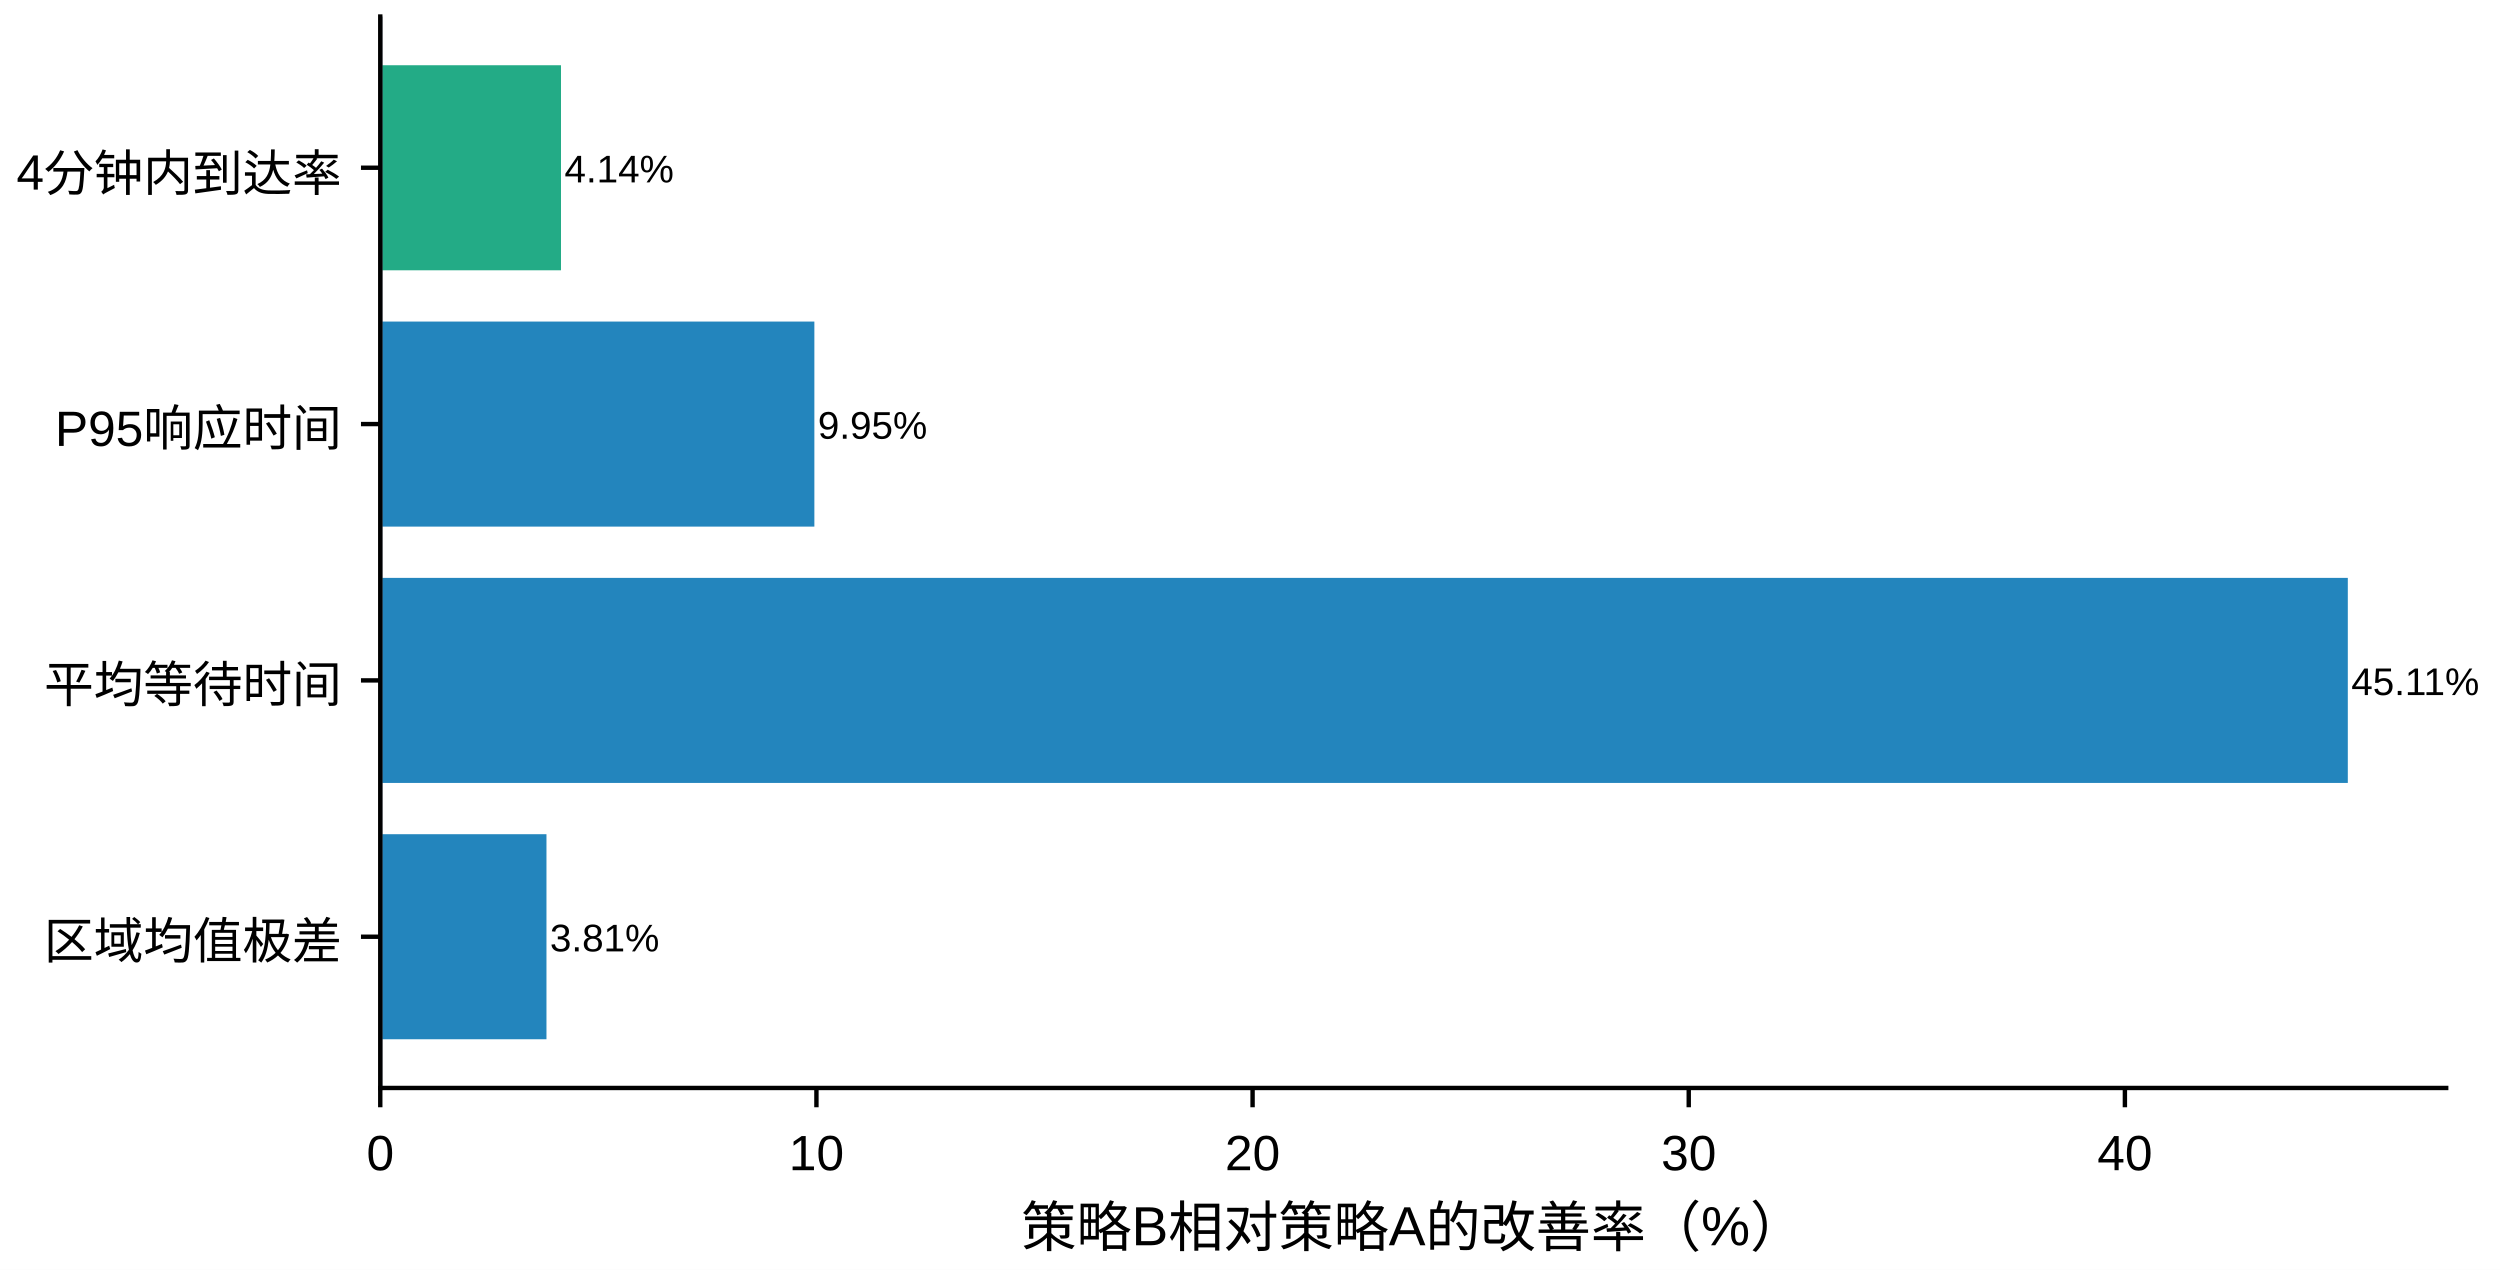
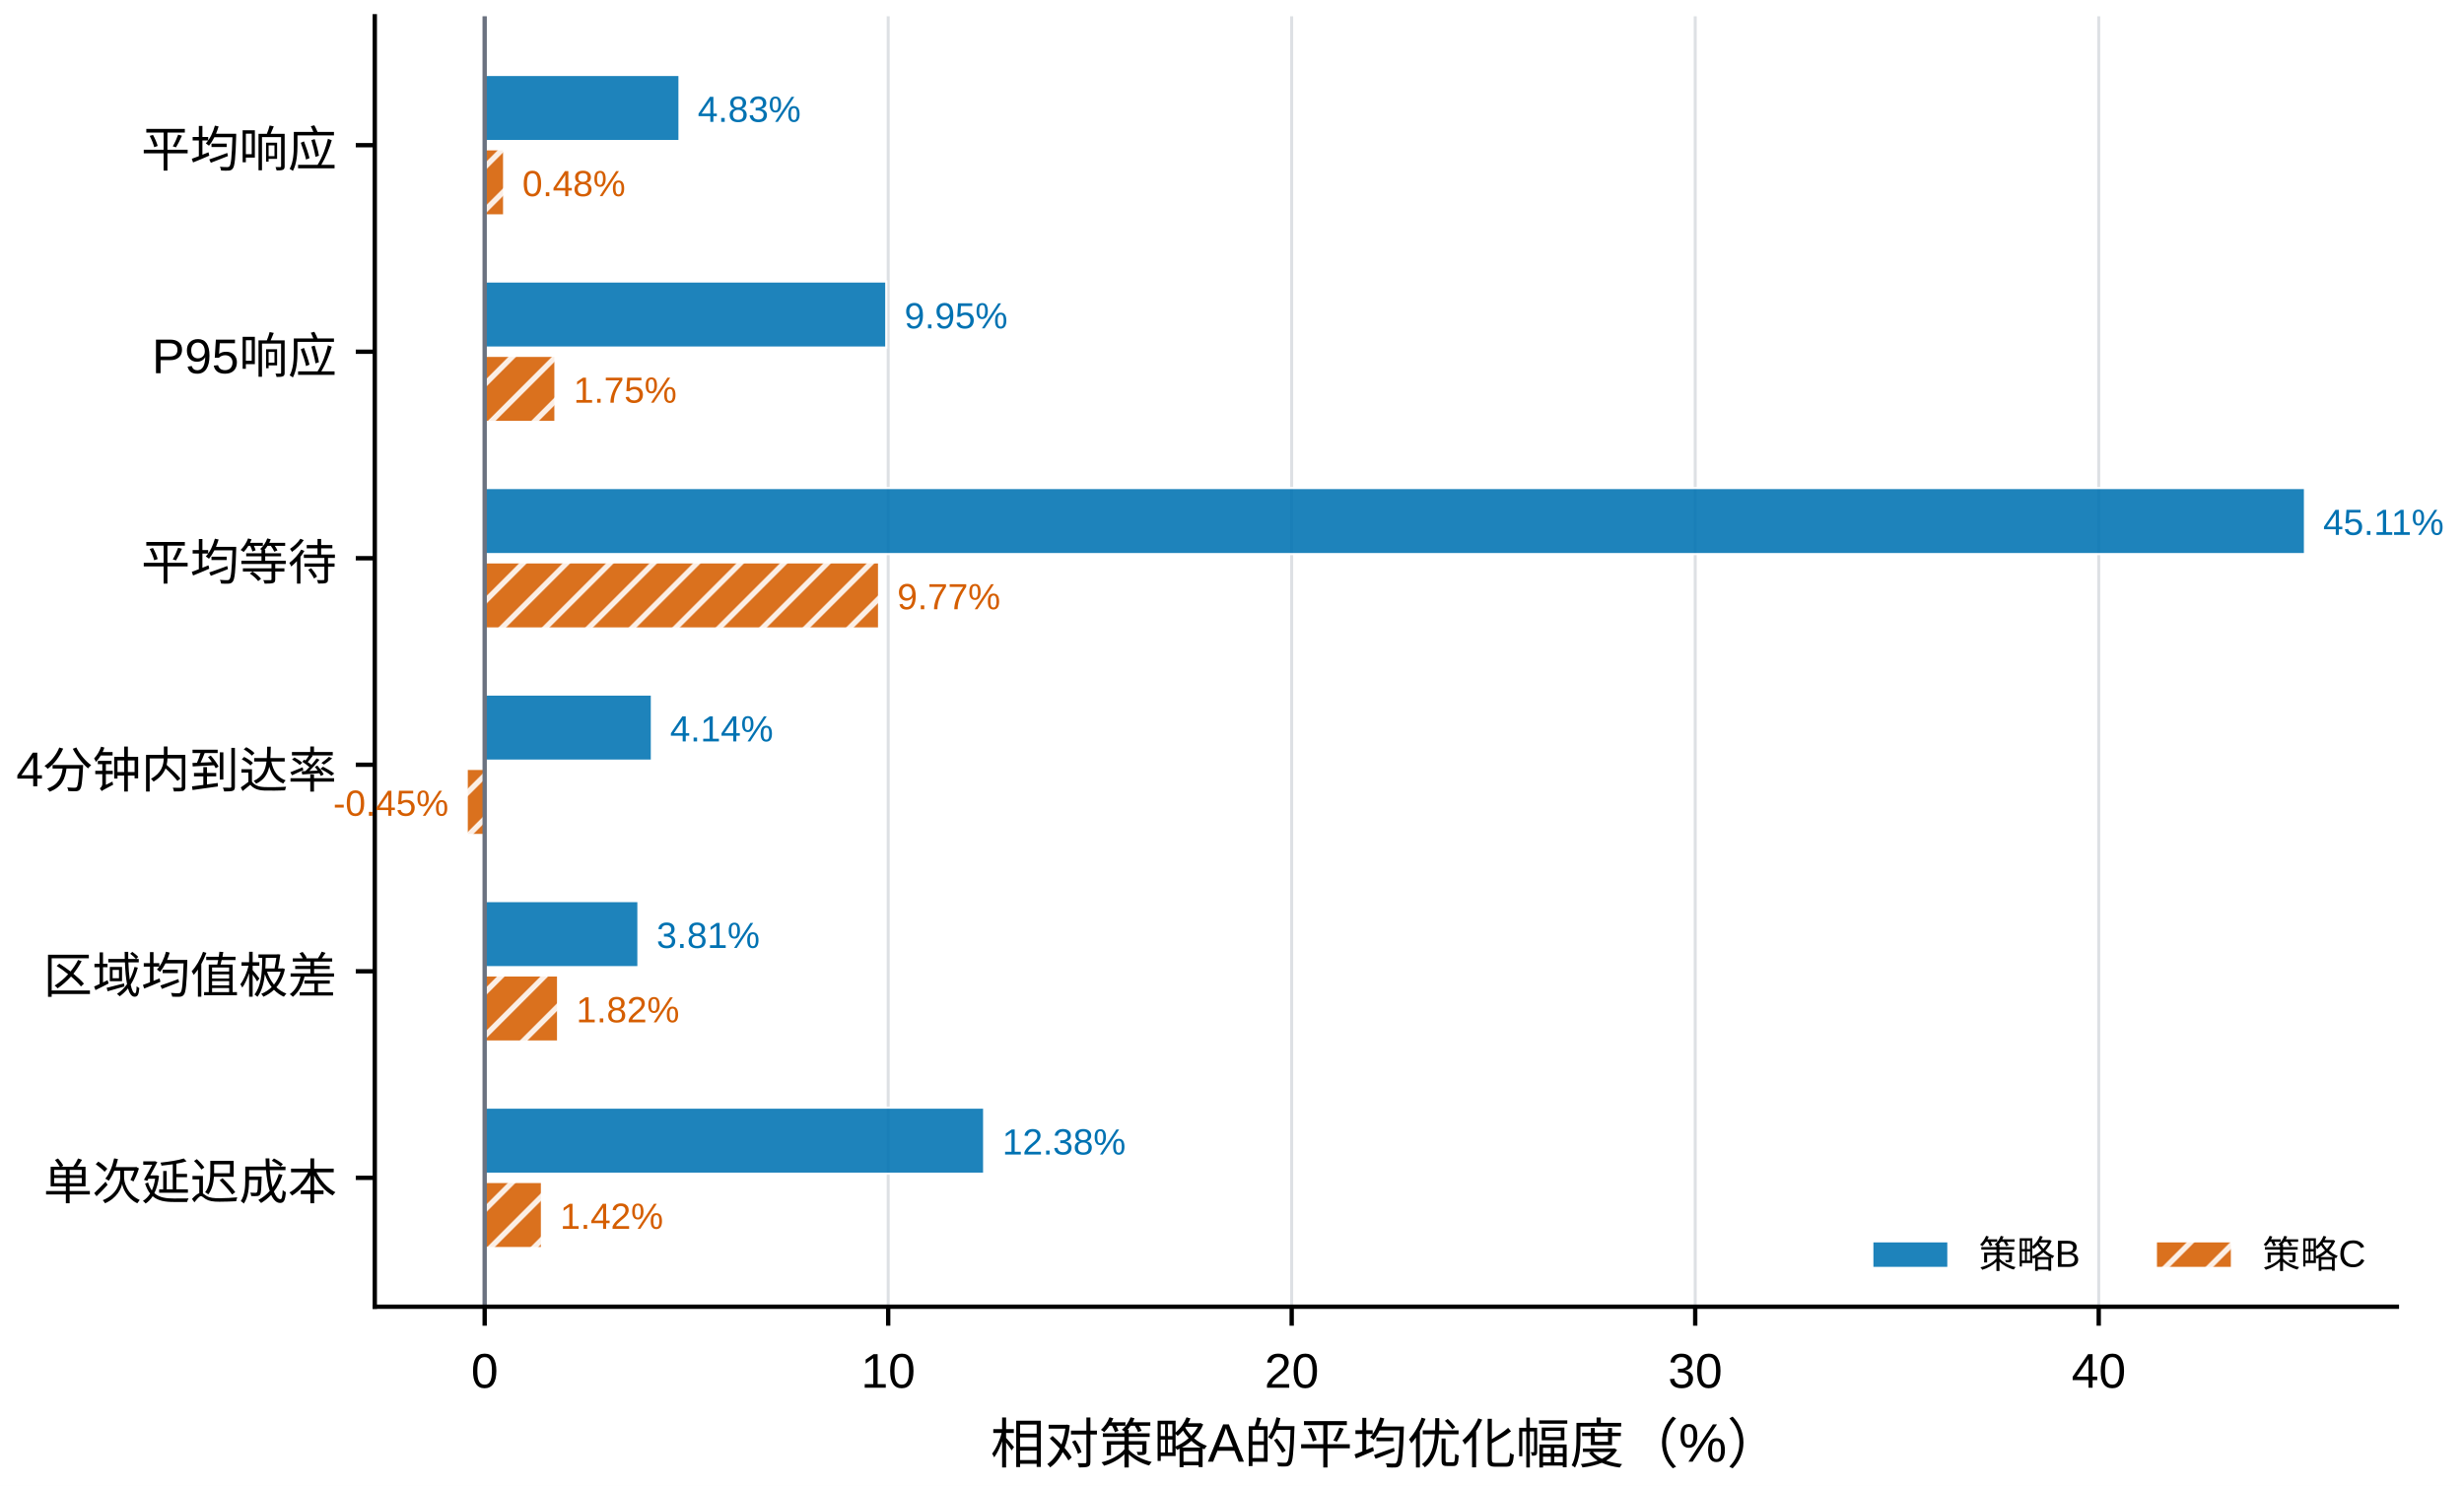
- <svg xmlns="http://www.w3.org/2000/svg" xmlns:xlink="http://www.w3.org/1999/xlink" width="453.6pt" height="230.4pt" viewBox="0 0 453.6 230.4" version="1.1">
+ <svg xmlns="http://www.w3.org/2000/svg" xmlns:xlink="http://www.w3.org/1999/xlink" width="453.6pt" height="273.6pt" viewBox="0 0 453.6 273.6" version="1.1">
  <defs>
    <style type="text/css">*{stroke-linejoin: round; stroke-linecap: butt}</style>
  </defs>
  <g id="figure_1">
    <g id="patch_1">
-       <path d="M 0 230.4 L 453.6 230.4 L 453.6 0 L 0 0 z " style="fill: #ffffff" />
+       <path d="M 0 273.6 L 453.6 273.6 L 453.6 0 L 0 0 z " style="fill: #ffffff" />
    </g>
    <g id="axes_1">
      <g id="patch_2">
-         <path d="M 68.995 197.4 L 443.837 197.4 L 443.837 3 L 68.995 3 z " style="fill: #ffffff" />
-       </g>
-       <g id="patch_3">
-         <path d="M 68.995 11.837 L 101.787 11.837 L 101.787 49.042 L 68.995 49.042 z " clip-path="url(#p5071ece3fd)" style="fill: #009e73; opacity: 0.86" />
-       </g>
-       <g id="patch_4">
-         <path d="M 68.995 58.344 L 147.759 58.344 L 147.759 95.549 L 68.995 95.549 z " clip-path="url(#p5071ece3fd)" style="fill: #0072b2; opacity: 0.86" />
-       </g>
-       <g id="patch_5">
-         <path d="M 68.995 104.851 L 425.987 104.851 L 425.987 142.056 L 68.995 142.056 z " clip-path="url(#p5071ece3fd)" style="fill: #0072b2; opacity: 0.86" />
-       </g>
-       <g id="patch_6">
-         <path d="M 68.995 151.358 L 99.151 151.358 L 99.151 188.563 L 68.995 188.563 z " clip-path="url(#p5071ece3fd)" style="fill: #0072b2; opacity: 0.86" />
+         <path d="M 68.995 240.6 L 441.244 240.6 L 441.244 3 L 68.995 3 z " style="fill: #ffffff" />
      </g>
      <g id="matplotlib.axis_1">
        <g id="xtick_1">
          <g id="line2d_1">
+             <path d="M 89.223 240.6 L 89.223 3 " clip-path="url(#p2fcd69aeab)" style="fill: none; stroke: #d1d5db; stroke-opacity: 0.75; stroke-width: 0.55; stroke-linecap: square" />
+           </g>
+           <g id="line2d_2">
            <defs>
-               <path id="ma88cf0389b" d="M 0 0 L 0 3.5 " style="stroke: #000000; stroke-width: 0.8" />
+               <path id="mbc951fe0f3" d="M 0 0 L 0 3.5 " style="stroke: #000000; stroke-width: 0.8" />
            </defs>
            <g>
-               <use xlink:href="#ma88cf0389b" x="68.995" y="197.4" style="stroke: #000000; stroke-width: 0.8" />
+               <use xlink:href="#mbc951fe0f3" x="89.223" y="240.6" style="stroke: #000000; stroke-width: 0.8" />
            </g>
          </g>
          <g id="text_1">
-             <text style="font-size: 9px; font-family: 'Noto Sans SC', 'Arial', 'Helvetica', 'DejaVu Sans', sans-serif; text-anchor: middle" x="68.995" y="212.32" transform="rotate(-0 68.99524 212.3198)">0</text>
+             <text style="font-size: 9px; font-family: 'Noto Sans SC', 'Arial', 'Helvetica', 'DejaVu Sans', sans-serif; text-anchor: middle" x="89.223" y="255.52" transform="rotate(-0 89.22339 255.5198)">0</text>
          </g>
        </g>
        <g id="xtick_2">
-           <g id="line2d_2">
-             <g>
-               <use xlink:href="#ma88cf0389b" x="148.132" y="197.4" style="stroke: #000000; stroke-width: 0.8" />
+           <g id="line2d_3">
+             <path d="M 163.507 240.6 L 163.507 3 " clip-path="url(#p2fcd69aeab)" style="fill: none; stroke: #d1d5db; stroke-opacity: 0.75; stroke-width: 0.55; stroke-linecap: square" />
+           </g>
+           <g id="line2d_4">
+             <g>
+               <use xlink:href="#mbc951fe0f3" x="163.507" y="240.6" style="stroke: #000000; stroke-width: 0.8" />
            </g>
          </g>
          <g id="text_2">
-             <text style="font-size: 9px; font-family: 'Noto Sans SC', 'Arial', 'Helvetica', 'DejaVu Sans', sans-serif; text-anchor: middle" x="148.132" y="212.32" transform="rotate(-0 148.1316 212.3198)">10</text>
+             <text style="font-size: 9px; font-family: 'Noto Sans SC', 'Arial', 'Helvetica', 'DejaVu Sans', sans-serif; text-anchor: middle" x="163.507" y="255.52" transform="rotate(-0 163.5069 255.5198)">10</text>
          </g>
        </g>
        <g id="xtick_3">
-           <g id="line2d_3">
-             <g>
-               <use xlink:href="#ma88cf0389b" x="227.268" y="197.4" style="stroke: #000000; stroke-width: 0.8" />
+           <g id="line2d_5">
+             <path d="M 237.79 240.6 L 237.79 3 " clip-path="url(#p2fcd69aeab)" style="fill: none; stroke: #d1d5db; stroke-opacity: 0.75; stroke-width: 0.55; stroke-linecap: square" />
+           </g>
+           <g id="line2d_6">
+             <g>
+               <use xlink:href="#mbc951fe0f3" x="237.79" y="240.6" style="stroke: #000000; stroke-width: 0.8" />
            </g>
          </g>
          <g id="text_3">
-             <text style="font-size: 9px; font-family: 'Noto Sans SC', 'Arial', 'Helvetica', 'DejaVu Sans', sans-serif; text-anchor: middle" x="227.268" y="212.32" transform="rotate(-0 227.268 212.3198)">20</text>
+             <text style="font-size: 9px; font-family: 'Noto Sans SC', 'Arial', 'Helvetica', 'DejaVu Sans', sans-serif; text-anchor: middle" x="237.79" y="255.52" transform="rotate(-0 237.7904 255.5198)">20</text>
          </g>
        </g>
        <g id="xtick_4">
-           <g id="line2d_4">
-             <g>
-               <use xlink:href="#ma88cf0389b" x="306.404" y="197.4" style="stroke: #000000; stroke-width: 0.8" />
+           <g id="line2d_7">
+             <path d="M 312.074 240.6 L 312.074 3 " clip-path="url(#p2fcd69aeab)" style="fill: none; stroke: #d1d5db; stroke-opacity: 0.75; stroke-width: 0.55; stroke-linecap: square" />
+           </g>
+           <g id="line2d_8">
+             <g>
+               <use xlink:href="#mbc951fe0f3" x="312.074" y="240.6" style="stroke: #000000; stroke-width: 0.8" />
            </g>
          </g>
          <g id="text_4">
-             <text style="font-size: 9px; font-family: 'Noto Sans SC', 'Arial', 'Helvetica', 'DejaVu Sans', sans-serif; text-anchor: middle" x="306.404" y="212.32" transform="rotate(-0 306.4044 212.3198)">30</text>
+             <text style="font-size: 9px; font-family: 'Noto Sans SC', 'Arial', 'Helvetica', 'DejaVu Sans', sans-serif; text-anchor: middle" x="312.074" y="255.52" transform="rotate(-0 312.074 255.5198)">30</text>
          </g>
        </g>
        <g id="xtick_5">
-           <g id="line2d_5">
-             <g>
-               <use xlink:href="#ma88cf0389b" x="385.541" y="197.4" style="stroke: #000000; stroke-width: 0.8" />
+           <g id="line2d_9">
+             <path d="M 386.357 240.6 L 386.357 3 " clip-path="url(#p2fcd69aeab)" style="fill: none; stroke: #d1d5db; stroke-opacity: 0.75; stroke-width: 0.55; stroke-linecap: square" />
+           </g>
+           <g id="line2d_10">
+             <g>
+               <use xlink:href="#mbc951fe0f3" x="386.357" y="240.6" style="stroke: #000000; stroke-width: 0.8" />
            </g>
          </g>
          <g id="text_5">
-             <text style="font-size: 9px; font-family: 'Noto Sans SC', 'Arial', 'Helvetica', 'DejaVu Sans', sans-serif; text-anchor: middle" x="385.541" y="212.32" transform="rotate(-0 385.5408 212.3198)">40</text>
+             <text style="font-size: 9px; font-family: 'Noto Sans SC', 'Arial', 'Helvetica', 'DejaVu Sans', sans-serif; text-anchor: middle" x="386.357" y="255.52" transform="rotate(-0 386.3575 255.5198)">40</text>
          </g>
        </g>
        <g id="text_6">
-           <text style="font-size: 10px; font-family: 'Noto Sans SC', 'Arial', 'Helvetica', 'DejaVu Sans', sans-serif; text-anchor: middle" x="256.416" y="226.2" transform="rotate(-0 256.4161 226.1998)">策略B相对策略A的改善率（%）</text>
+           <text style="font-size: 10px; font-family: 'Noto Sans SC', 'Arial', 'Helvetica', 'DejaVu Sans', sans-serif; text-anchor: middle" x="255.12" y="269.4" transform="rotate(-0 255.1197 269.3998)">相对策略A的平均优化幅度（%）</text>
        </g>
      </g>
      <g id="matplotlib.axis_2">
        <g id="ytick_1">
-           <g id="line2d_6">
+           <g id="line2d_11">
            <defs>
-               <path id="md9161d72e9" d="M 0 0 L -3.5 0 " style="stroke: #000000; stroke-width: 0.8" />
+               <path id="mb7829fa051" d="M 0 0 L -3.5 0 " style="stroke: #000000; stroke-width: 0.8" />
            </defs>
            <g>
-               <use xlink:href="#md9161d72e9" x="68.995" y="30.439" style="stroke: #000000; stroke-width: 0.8" />
+               <use xlink:href="#mb7829fa051" x="68.995" y="26.73" style="stroke: #000000; stroke-width: 0.8" />
            </g>
          </g>
          <g id="text_7">
-             <text style="font-size: 9px; font-family: 'Noto Sans SC', 'Arial', 'Helvetica', 'DejaVu Sans', sans-serif; text-anchor: end" x="61.995" y="34.399" transform="rotate(-0 61.99524 34.39941)">4分钟内到达率</text>
+             <text style="font-size: 9px; font-family: 'Noto Sans SC', 'Arial', 'Helvetica', 'DejaVu Sans', sans-serif; text-anchor: end" x="61.995" y="30.69" transform="rotate(-0 61.99524 30.68977)">平均响应</text>
          </g>
        </g>
        <g id="ytick_2">
-           <g id="line2d_7">
-             <g>
-               <use xlink:href="#md9161d72e9" x="68.995" y="76.946" style="stroke: #000000; stroke-width: 0.8" />
+           <g id="line2d_12">
+             <g>
+               <use xlink:href="#mb7829fa051" x="68.995" y="64.758" style="stroke: #000000; stroke-width: 0.8" />
            </g>
          </g>
          <g id="text_8">
-             <text style="font-size: 9px; font-family: 'Noto Sans SC', 'Arial', 'Helvetica', 'DejaVu Sans', sans-serif; text-anchor: end" x="61.995" y="80.906" transform="rotate(-0 61.99524 80.90647)">P95响应时间</text>
+             <text style="font-size: 9px; font-family: 'Noto Sans SC', 'Arial', 'Helvetica', 'DejaVu Sans', sans-serif; text-anchor: end" x="61.995" y="68.718" transform="rotate(-0 61.99524 68.71786)">P95响应</text>
          </g>
        </g>
        <g id="ytick_3">
-           <g id="line2d_8">
-             <g>
-               <use xlink:href="#md9161d72e9" x="68.995" y="123.454" style="stroke: #000000; stroke-width: 0.8" />
+           <g id="line2d_13">
+             <g>
+               <use xlink:href="#mb7829fa051" x="68.995" y="102.786" style="stroke: #000000; stroke-width: 0.8" />
            </g>
          </g>
          <g id="text_9">
-             <text style="font-size: 9px; font-family: 'Noto Sans SC', 'Arial', 'Helvetica', 'DejaVu Sans', sans-serif; text-anchor: end" x="61.995" y="127.414" transform="rotate(-0 61.99524 127.4135)">平均等待时间</text>
+             <text style="font-size: 9px; font-family: 'Noto Sans SC', 'Arial', 'Helvetica', 'DejaVu Sans', sans-serif; text-anchor: end" x="61.995" y="106.746" transform="rotate(-0 61.99524 106.746)">平均等待</text>
          </g>
        </g>
        <g id="ytick_4">
-           <g id="line2d_9">
-             <g>
-               <use xlink:href="#md9161d72e9" x="68.995" y="169.961" style="stroke: #000000; stroke-width: 0.8" />
+           <g id="line2d_14">
+             <g>
+               <use xlink:href="#mb7829fa051" x="68.995" y="140.814" style="stroke: #000000; stroke-width: 0.8" />
            </g>
          </g>
          <g id="text_10">
-             <text style="font-size: 9px; font-family: 'Noto Sans SC', 'Arial', 'Helvetica', 'DejaVu Sans', sans-serif; text-anchor: end" x="61.995" y="173.921" transform="rotate(-0 61.99524 173.9206)">区域均值极差</text>
-           </g>
-         </g>
-       </g>
-       <g id="line2d_10">
-         <path d="M 68.995 197.4 L 68.995 3 " clip-path="url(#p5071ece3fd)" style="fill: none; stroke: #6b7280; stroke-width: 0.8; stroke-linecap: square" />
+             <text style="font-size: 9px; font-family: 'Noto Sans SC', 'Arial', 'Helvetica', 'DejaVu Sans', sans-serif; text-anchor: end" x="61.995" y="144.774" transform="rotate(-0 61.99524 144.774)">4分钟内到达率</text>
+           </g>
+         </g>
+         <g id="ytick_5">
+           <g id="line2d_15">
+             <g>
+               <use xlink:href="#mb7829fa051" x="68.995" y="178.842" style="stroke: #000000; stroke-width: 0.8" />
+             </g>
+           </g>
+           <g id="text_11">
+             <text style="font-size: 9px; font-family: 'Noto Sans SC', 'Arial', 'Helvetica', 'DejaVu Sans', sans-serif; text-anchor: end" x="61.995" y="182.802" transform="rotate(-0 61.99524 182.8021)">区域均值极差</text>
+           </g>
+         </g>
+         <g id="ytick_6">
+           <g id="line2d_16">
+             <g>
+               <use xlink:href="#mb7829fa051" x="68.995" y="216.87" style="stroke: #000000; stroke-width: 0.8" />
+             </g>
+           </g>
+           <g id="text_12">
+             <text style="font-size: 9px; font-family: 'Noto Sans SC', 'Arial', 'Helvetica', 'DejaVu Sans', sans-serif; text-anchor: end" x="61.995" y="220.83" transform="rotate(-0 61.99524 220.8302)">单次延迟成本</text>
+           </g>
+         </g>
+       </g>
+       <g id="patch_3">
+         <path d="M 89.223 13.8 L 125.092 13.8 L 125.092 25.969 L 89.223 25.969 z " clip-path="url(#p2fcd69aeab)" style="fill: #0072b2; opacity: 0.88; stroke: #ffffff; stroke-width: 0.4; stroke-linejoin: miter" />
+       </g>
+       <g id="patch_4">
+         <path d="M 89.223 51.828 L 163.158 51.828 L 163.158 63.997 L 89.223 63.997 z " clip-path="url(#p2fcd69aeab)" style="fill: #0072b2; opacity: 0.88; stroke: #ffffff; stroke-width: 0.4; stroke-linejoin: miter" />
+       </g>
+       <g id="patch_5">
+         <path d="M 89.223 89.856 L 424.324 89.856 L 424.324 102.025 L 89.223 102.025 z " clip-path="url(#p2fcd69aeab)" style="fill: #0072b2; opacity: 0.88; stroke: #ffffff; stroke-width: 0.4; stroke-linejoin: miter" />
+       </g>
+       <g id="patch_6">
+         <path d="M 89.223 127.884 L 120.005 127.884 L 120.005 140.053 L 89.223 140.053 z " clip-path="url(#p2fcd69aeab)" style="fill: #0072b2; opacity: 0.88; stroke: #ffffff; stroke-width: 0.4; stroke-linejoin: miter" />
      </g>
      <g id="patch_7">
-         <path d="M 68.995 197.4 L 68.995 3 " style="fill: none; stroke: #000000; stroke-width: 0.8; stroke-linejoin: miter; stroke-linecap: square" />
+         <path d="M 89.223 165.913 L 117.53 165.913 L 117.53 178.082 L 89.223 178.082 z " clip-path="url(#p2fcd69aeab)" style="fill: #0072b2; opacity: 0.88; stroke: #ffffff; stroke-width: 0.4; stroke-linejoin: miter" />
      </g>
      <g id="patch_8">
-         <path d="M 68.995 197.4 L 443.837 197.4 " style="fill: none; stroke: #000000; stroke-width: 0.8; stroke-linejoin: miter; stroke-linecap: square" />
-       </g>
-       <g id="text_11">
-         <text style="font-size: 7px; font-family: 'Noto Sans SC', 'Arial', 'Helvetica', 'DejaVu Sans', sans-serif; text-anchor: start" x="102.42" y="33.099" transform="rotate(-0 102.4204 33.09941)">4.14%</text>
-       </g>
-       <g id="text_12">
-         <text style="font-size: 7px; font-family: 'Noto Sans SC', 'Arial', 'Helvetica', 'DejaVu Sans', sans-serif; text-anchor: start" x="148.393" y="79.606" transform="rotate(-0 148.3925 79.60647)">9.95%</text>
+         <path d="M 89.223 203.941 L 181.174 203.941 L 181.174 216.11 L 89.223 216.11 z " clip-path="url(#p2fcd69aeab)" style="fill: #0072b2; opacity: 0.88; stroke: #ffffff; stroke-width: 0.4; stroke-linejoin: miter" />
+       </g>
+       <g id="patch_9">
+         <path d="M 89.223 27.49 L 92.806 27.49 L 92.806 39.659 L 89.223 39.659 z " clip-path="url(#p2fcd69aeab)" style="fill: url(#h5cac384e08); opacity: 0.88; stroke: #ffffff; stroke-width: 0.4; stroke-linejoin: miter" />
+       </g>
+       <g id="patch_10">
+         <path d="M 89.223 65.518 L 102.251 65.518 L 102.251 77.687 L 89.223 77.687 z " clip-path="url(#p2fcd69aeab)" style="fill: url(#h5cac384e08); opacity: 0.88; stroke: #ffffff; stroke-width: 0.4; stroke-linejoin: miter" />
+       </g>
+       <g id="patch_11">
+         <path d="M 89.223 103.547 L 161.83 103.547 L 161.83 115.716 L 89.223 115.716 z " clip-path="url(#p2fcd69aeab)" style="fill: url(#h5cac384e08); opacity: 0.88; stroke: #ffffff; stroke-width: 0.4; stroke-linejoin: miter" />
+       </g>
+       <g id="patch_12">
+         <path d="M 89.223 141.575 L 85.916 141.575 L 85.916 153.744 L 89.223 153.744 z " clip-path="url(#p2fcd69aeab)" style="fill: url(#h5cac384e08); opacity: 0.88; stroke: #ffffff; stroke-width: 0.4; stroke-linejoin: miter" />
+       </g>
+       <g id="patch_13">
+         <path d="M 89.223 179.603 L 102.738 179.603 L 102.738 191.772 L 89.223 191.772 z " clip-path="url(#p2fcd69aeab)" style="fill: url(#h5cac384e08); opacity: 0.88; stroke: #ffffff; stroke-width: 0.4; stroke-linejoin: miter" />
+       </g>
+       <g id="patch_14">
+         <path d="M 89.223 217.631 L 99.768 217.631 L 99.768 229.8 L 89.223 229.8 z " clip-path="url(#p2fcd69aeab)" style="fill: url(#h5cac384e08); opacity: 0.88; stroke: #ffffff; stroke-width: 0.4; stroke-linejoin: miter" />
+       </g>
+       <g id="line2d_17">
+         <path d="M 89.223 240.6 L 89.223 3 " clip-path="url(#p2fcd69aeab)" style="fill: none; stroke: #6b7280; stroke-width: 0.8; stroke-linecap: square" />
+       </g>
+       <g id="patch_15">
+         <path d="M 68.995 240.6 L 68.995 3 " style="fill: none; stroke: #000000; stroke-width: 0.8; stroke-linejoin: miter; stroke-linecap: square" />
+       </g>
+       <g id="patch_16">
+         <path d="M 68.995 240.6 L 441.244 240.6 " style="fill: none; stroke: #000000; stroke-width: 0.8; stroke-linejoin: miter; stroke-linecap: square" />
      </g>
      <g id="text_13">
-         <text style="font-size: 7px; font-family: 'Noto Sans SC', 'Arial', 'Helvetica', 'DejaVu Sans', sans-serif; text-anchor: start" x="426.62" y="126.114" transform="rotate(-0 426.6204 126.1135)">45.11%</text>
+         <text style="font-size: 6.7px; font-family: 'Noto Sans SC', 'Arial', 'Helvetica', 'DejaVu Sans', sans-serif; text-anchor: start; fill: #0072b2" x="128.435" y="22.431" transform="rotate(-0 128.4345 22.43071)">4.83%</text>
      </g>
      <g id="text_14">
-         <text style="font-size: 7px; font-family: 'Noto Sans SC', 'Arial', 'Helvetica', 'DejaVu Sans', sans-serif; text-anchor: start" x="99.785" y="172.621" transform="rotate(-0 99.78457 172.6206)">3.81%</text>
+         <text style="font-size: 6.7px; font-family: 'Noto Sans SC', 'Arial', 'Helvetica', 'DejaVu Sans', sans-serif; text-anchor: start; fill: #0072b2" x="166.5" y="60.459" transform="rotate(-0 166.5003 60.4588)">9.95%</text>
+       </g>
+       <g id="text_15">
+         <text style="font-size: 6.7px; font-family: 'Noto Sans SC', 'Arial', 'Helvetica', 'DejaVu Sans', sans-serif; text-anchor: start; fill: #0072b2" x="427.667" y="98.487" transform="rotate(-0 427.6665 98.4869)">45.11%</text>
+       </g>
+       <g id="text_16">
+         <text style="font-size: 6.7px; font-family: 'Noto Sans SC', 'Arial', 'Helvetica', 'DejaVu Sans', sans-serif; text-anchor: start; fill: #0072b2" x="123.347" y="136.515" transform="rotate(-0 123.3473 136.515)">4.14%</text>
+       </g>
+       <g id="text_17">
+         <text style="font-size: 6.7px; font-family: 'Noto Sans SC', 'Arial', 'Helvetica', 'DejaVu Sans', sans-serif; text-anchor: start; fill: #0072b2" x="120.873" y="174.543" transform="rotate(-0 120.8731 174.5431)">3.81%</text>
+       </g>
+       <g id="text_18">
+         <text style="font-size: 6.7px; font-family: 'Noto Sans SC', 'Arial', 'Helvetica', 'DejaVu Sans', sans-serif; text-anchor: start; fill: #0072b2" x="184.517" y="212.571" transform="rotate(-0 184.517 212.5712)">12.38%</text>
+       </g>
+       <g id="text_19">
+         <text style="font-size: 6.7px; font-family: 'Noto Sans SC', 'Arial', 'Helvetica', 'DejaVu Sans', sans-serif; text-anchor: start; fill: #d55e00" x="96.148" y="36.121" transform="rotate(-0 96.1485 36.12083)">0.48%</text>
+       </g>
+       <g id="text_20">
+         <text style="font-size: 6.7px; font-family: 'Noto Sans SC', 'Arial', 'Helvetica', 'DejaVu Sans', sans-serif; text-anchor: start; fill: #d55e00" x="105.594" y="74.149" transform="rotate(-0 105.5935 74.14892)">1.75%</text>
+       </g>
+       <g id="text_21">
+         <text style="font-size: 6.7px; font-family: 'Noto Sans SC', 'Arial', 'Helvetica', 'DejaVu Sans', sans-serif; text-anchor: start; fill: #d55e00" x="165.173" y="112.177" transform="rotate(-0 165.1732 112.177)">9.77%</text>
+       </g>
+       <g id="text_22">
+         <text style="font-size: 6.7px; font-family: 'Noto Sans SC', 'Arial', 'Helvetica', 'DejaVu Sans', sans-serif; text-anchor: end; fill: #d55e00" x="82.573" y="150.205" transform="rotate(-0 82.57289 150.2051)">-0.45%</text>
+       </g>
+       <g id="text_23">
+         <text style="font-size: 6.7px; font-family: 'Noto Sans SC', 'Arial', 'Helvetica', 'DejaVu Sans', sans-serif; text-anchor: start; fill: #d55e00" x="106.08" y="188.233" transform="rotate(-0 106.0803 188.2332)">1.82%</text>
+       </g>
+       <g id="text_24">
+         <text style="font-size: 6.7px; font-family: 'Noto Sans SC', 'Arial', 'Helvetica', 'DejaVu Sans', sans-serif; text-anchor: start; fill: #d55e00" x="103.11" y="226.261" transform="rotate(-0 103.1103 226.2613)">1.42%</text>
+       </g>
+       <g id="legend_1">
+         <g id="patch_17">
+           <path d="M 344.679 233.46 L 358.679 233.46 L 358.679 228.56 L 344.679 228.56 z " style="fill: #0072b2; opacity: 0.88; stroke: #ffffff; stroke-width: 0.4; stroke-linejoin: miter" />
+         </g>
+         <g id="text_25">
+           <text style="font-size: 7px; font-family: 'Noto Sans SC', 'Arial', 'Helvetica', 'DejaVu Sans', sans-serif; text-anchor: start" x="364.279" y="233.46" transform="rotate(-0 364.2792 233.4598)">策略B</text>
+         </g>
+         <g id="patch_18">
+           <path d="M 396.878 233.46 L 410.878 233.46 L 410.878 228.56 L 396.878 228.56 z " style="fill: url(#h5cac384e08); opacity: 0.88; stroke: #ffffff; stroke-width: 0.4; stroke-linejoin: miter" />
+         </g>
+         <g id="text_26">
+           <text style="font-size: 7px; font-family: 'Noto Sans SC', 'Arial', 'Helvetica', 'DejaVu Sans', sans-serif; text-anchor: start" x="416.478" y="233.46" transform="rotate(-0 416.4784 233.4598)">策略C</text>
+         </g>
      </g>
    </g>
  </g>
  <defs>
-     <clipPath id="p5071ece3fd">
-       <rect x="68.995" y="3" width="374.842" height="194.4" />
+     <clipPath id="p2fcd69aeab">
+       <rect x="68.995" y="3" width="372.249" height="237.6" />
    </clipPath>
  </defs>
+   <defs>
+     <pattern id="h5cac384e08" patternUnits="userSpaceOnUse" x="0" y="0" width="72" height="72">
+       <rect x="0" y="0" width="73" height="73" fill="#d55e00" />
+       <path d="M -36 36 L 36 -36 M -32 40 L 40 -32 M -28 44 L 44 -28 M -24 48 L 48 -24 M -20 52 L 52 -20 M -16 56 L 56 -16 M -12 60 L 60 -12 M -8 64 L 64 -8 M -4 68 L 68 -4 M 0 72 L 72 0 M 4 76 L 76 4 M 8 80 L 80 8 M 12 84 L 84 12 M 16 88 L 88 16 M 20 92 L 92 20 M 24 96 L 96 24 M 28 100 L 100 28 M 32 104 L 104 32 M 36 108 L 108 36 " style="fill: #ffffff; stroke: #ffffff; stroke-width: 1.0; stroke-linecap: butt; stroke-linejoin: miter; stroke-opacity: 0.88" />
+     </pattern>
+   </defs>
</svg>
